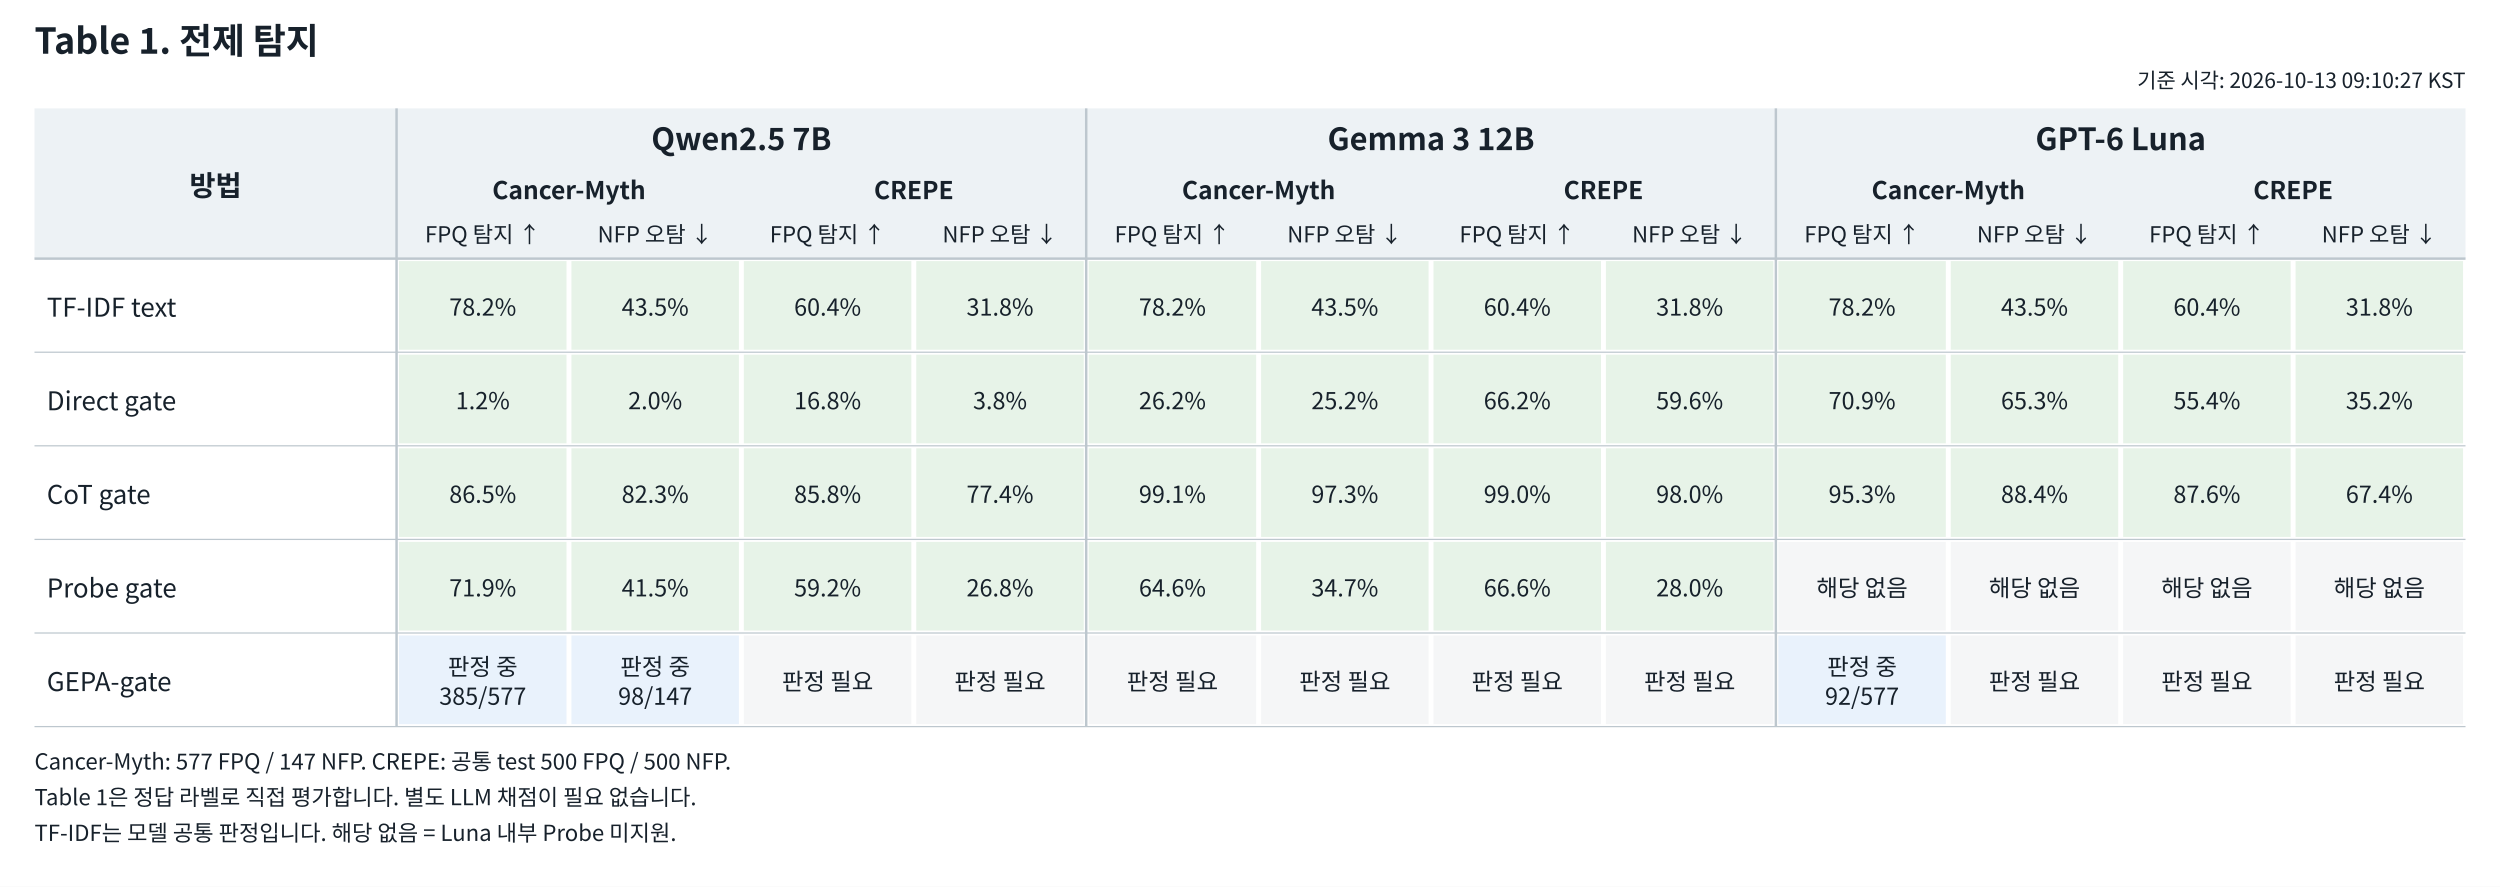
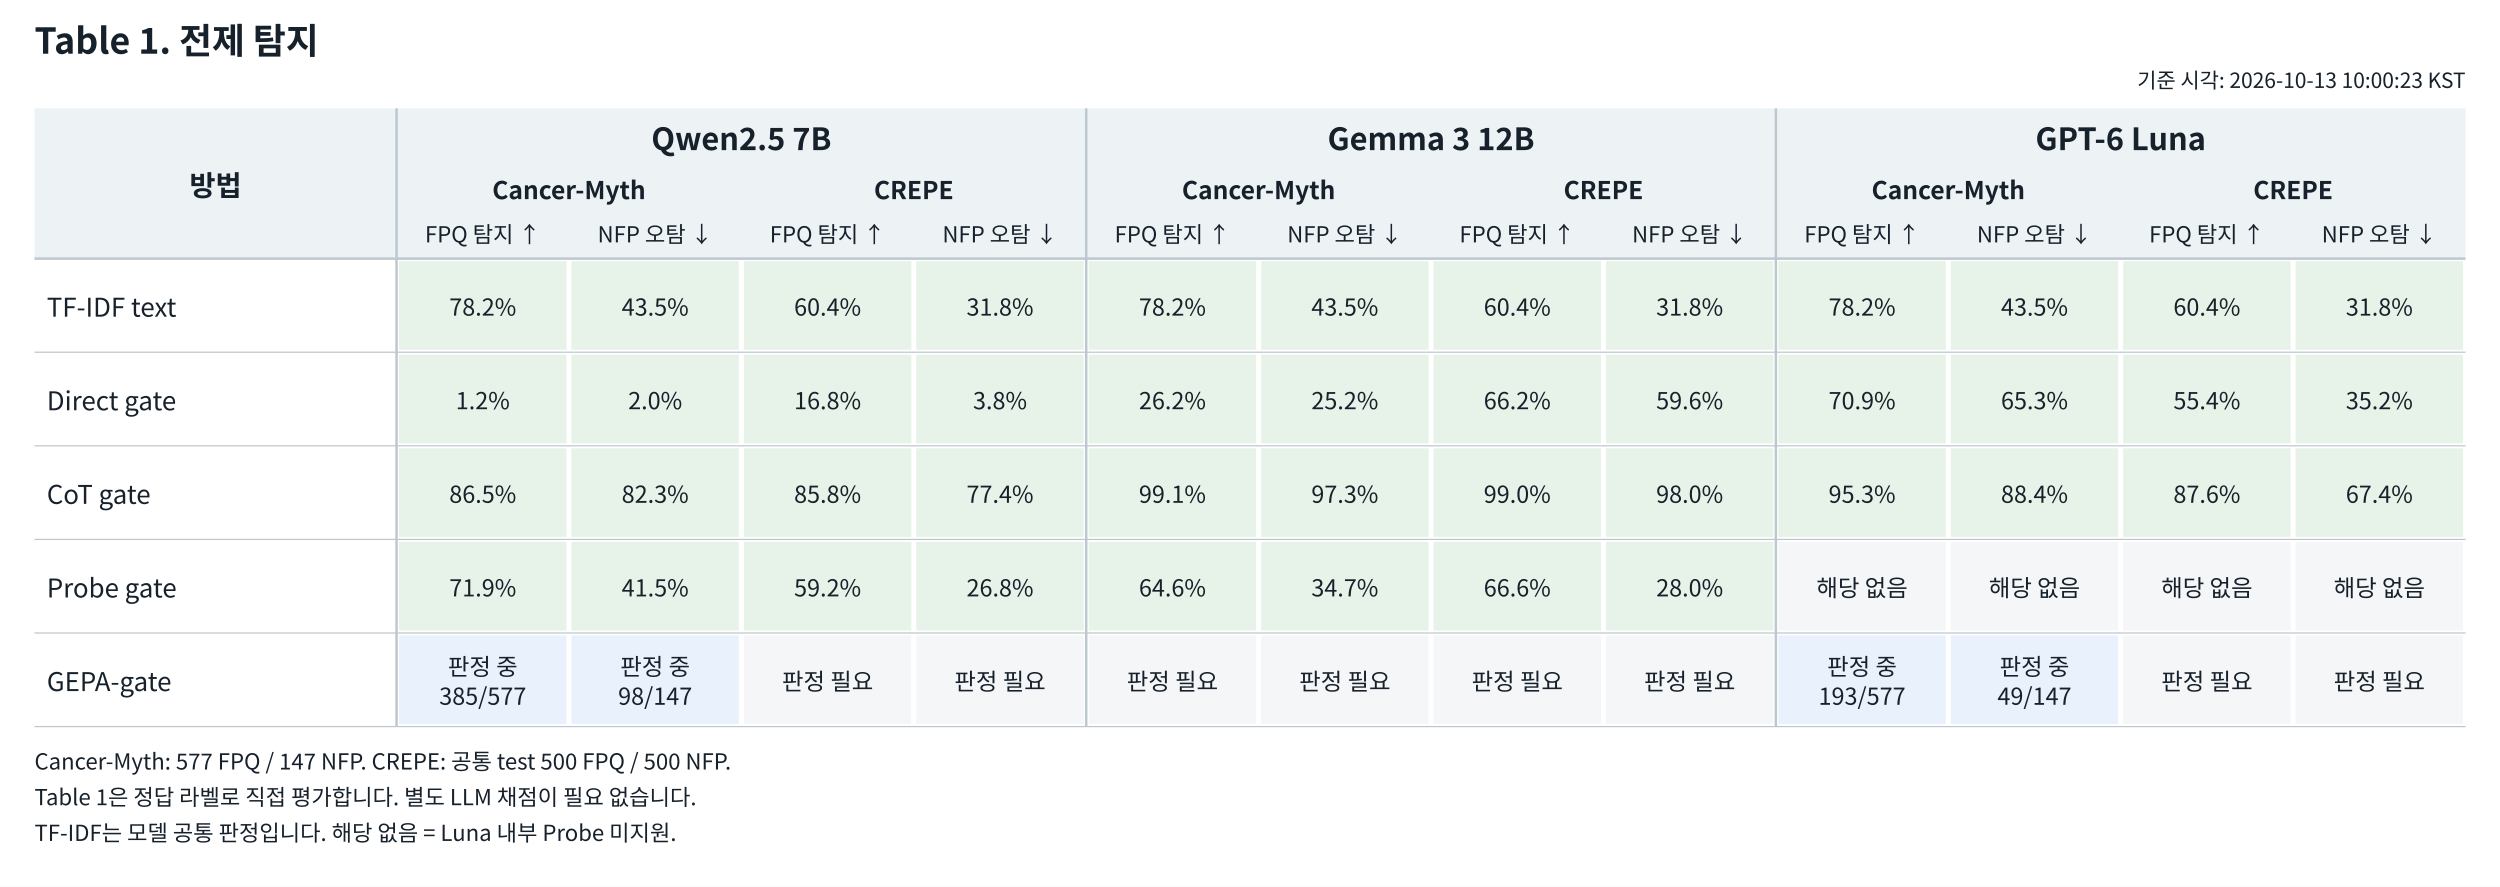
<svg xmlns="http://www.w3.org/2000/svg" width="2030" height="720" viewBox="0 0 2030 720">
  <rect width="100%" height="100%" fill="white" />
  <text x="28" y="31.0" font-family="Noto Sans CJK KR,sans-serif" font-size="29" font-weight="700" text-anchor="start" dominant-baseline="central" fill="#17212b">Table 1. 전제 탐지</text>
-   <text x="2002" y="64.0" font-family="Noto Sans CJK KR,sans-serif" font-size="17" font-weight="400" text-anchor="end" dominant-baseline="central" fill="#17212b">기준 시각: 2026-10-13 09:10:27 KST</text>
+   <text x="2002" y="64.0" font-family="Noto Sans CJK KR,sans-serif" font-size="17" font-weight="400" text-anchor="end" dominant-baseline="central" fill="#17212b">기준 시각: 2026-10-13 10:00:23 KST</text>
  <rect x="28" y="88" width="1974" height="122" fill="#edf2f5" />
  <text x="175.0" y="149.0" font-family="Noto Sans CJK KR,sans-serif" font-size="23" font-weight="700" text-anchor="middle" dominant-baseline="central" fill="#17212b">방법</text>
  <text x="602.0" y="111.0" font-family="Noto Sans CJK KR,sans-serif" font-size="25" font-weight="700" text-anchor="middle" dominant-baseline="central" fill="#17212b">Qwen2.5 7B</text>
  <text x="462.0" y="153.0" font-family="Noto Sans CJK KR,sans-serif" font-size="20" font-weight="700" text-anchor="middle" dominant-baseline="central" fill="#17212b">Cancer-Myth</text>
  <text x="392.0" y="189.0" font-family="Noto Sans CJK KR,sans-serif" font-size="18" font-weight="400" text-anchor="middle" dominant-baseline="central" fill="#17212b">FPQ 탐지 ↑</text>
  <text x="532.0" y="189.0" font-family="Noto Sans CJK KR,sans-serif" font-size="18" font-weight="400" text-anchor="middle" dominant-baseline="central" fill="#17212b">NFP 오탐 ↓</text>
  <text x="742.0" y="153.0" font-family="Noto Sans CJK KR,sans-serif" font-size="20" font-weight="700" text-anchor="middle" dominant-baseline="central" fill="#17212b">CREPE</text>
  <text x="672.0" y="189.0" font-family="Noto Sans CJK KR,sans-serif" font-size="18" font-weight="400" text-anchor="middle" dominant-baseline="central" fill="#17212b">FPQ 탐지 ↑</text>
  <text x="812.0" y="189.0" font-family="Noto Sans CJK KR,sans-serif" font-size="18" font-weight="400" text-anchor="middle" dominant-baseline="central" fill="#17212b">NFP 오탐 ↓</text>
  <line x1="322" y1="88" x2="322" y2="590" stroke="#bdc7ce" stroke-width="2" />
  <text x="1162.0" y="111.0" font-family="Noto Sans CJK KR,sans-serif" font-size="25" font-weight="700" text-anchor="middle" dominant-baseline="central" fill="#17212b">Gemma 3 12B</text>
  <text x="1022.0" y="153.0" font-family="Noto Sans CJK KR,sans-serif" font-size="20" font-weight="700" text-anchor="middle" dominant-baseline="central" fill="#17212b">Cancer-Myth</text>
  <text x="952.0" y="189.0" font-family="Noto Sans CJK KR,sans-serif" font-size="18" font-weight="400" text-anchor="middle" dominant-baseline="central" fill="#17212b">FPQ 탐지 ↑</text>
  <text x="1092.0" y="189.0" font-family="Noto Sans CJK KR,sans-serif" font-size="18" font-weight="400" text-anchor="middle" dominant-baseline="central" fill="#17212b">NFP 오탐 ↓</text>
  <text x="1302.0" y="153.0" font-family="Noto Sans CJK KR,sans-serif" font-size="20" font-weight="700" text-anchor="middle" dominant-baseline="central" fill="#17212b">CREPE</text>
  <text x="1232.0" y="189.0" font-family="Noto Sans CJK KR,sans-serif" font-size="18" font-weight="400" text-anchor="middle" dominant-baseline="central" fill="#17212b">FPQ 탐지 ↑</text>
  <text x="1372.0" y="189.0" font-family="Noto Sans CJK KR,sans-serif" font-size="18" font-weight="400" text-anchor="middle" dominant-baseline="central" fill="#17212b">NFP 오탐 ↓</text>
  <line x1="882" y1="88" x2="882" y2="590" stroke="#bdc7ce" stroke-width="2" />
  <text x="1722.0" y="111.0" font-family="Noto Sans CJK KR,sans-serif" font-size="25" font-weight="700" text-anchor="middle" dominant-baseline="central" fill="#17212b">GPT-6 Luna</text>
  <text x="1582.0" y="153.0" font-family="Noto Sans CJK KR,sans-serif" font-size="20" font-weight="700" text-anchor="middle" dominant-baseline="central" fill="#17212b">Cancer-Myth</text>
  <text x="1512.0" y="189.0" font-family="Noto Sans CJK KR,sans-serif" font-size="18" font-weight="400" text-anchor="middle" dominant-baseline="central" fill="#17212b">FPQ 탐지 ↑</text>
  <text x="1652.0" y="189.0" font-family="Noto Sans CJK KR,sans-serif" font-size="18" font-weight="400" text-anchor="middle" dominant-baseline="central" fill="#17212b">NFP 오탐 ↓</text>
  <text x="1862.0" y="153.0" font-family="Noto Sans CJK KR,sans-serif" font-size="20" font-weight="700" text-anchor="middle" dominant-baseline="central" fill="#17212b">CREPE</text>
  <text x="1792.0" y="189.0" font-family="Noto Sans CJK KR,sans-serif" font-size="18" font-weight="400" text-anchor="middle" dominant-baseline="central" fill="#17212b">FPQ 탐지 ↑</text>
  <text x="1932.0" y="189.0" font-family="Noto Sans CJK KR,sans-serif" font-size="18" font-weight="400" text-anchor="middle" dominant-baseline="central" fill="#17212b">NFP 오탐 ↓</text>
  <line x1="1442" y1="88" x2="1442" y2="590" stroke="#bdc7ce" stroke-width="2" />
  <line x1="28" y1="210" x2="2002" y2="210" stroke="#bdc7ce" stroke-width="2" />
  <text x="38" y="248.0" font-family="Noto Sans CJK KR,sans-serif" font-size="21" font-weight="400" text-anchor="start" dominant-baseline="central" fill="#17212b">TF-IDF text</text>
  <rect x="324" y="212" width="136" height="72" fill="#e7f3e8" />
  <text x="392.0" y="248.0" font-family="Noto Sans CJK KR,sans-serif" font-size="19" font-weight="400" text-anchor="middle" dominant-baseline="central" fill="#17212b">78.2%</text>
  <rect x="464" y="212" width="136" height="72" fill="#e7f3e8" />
  <text x="532.0" y="248.0" font-family="Noto Sans CJK KR,sans-serif" font-size="19" font-weight="400" text-anchor="middle" dominant-baseline="central" fill="#17212b">43.5%</text>
  <rect x="604" y="212" width="136" height="72" fill="#e7f3e8" />
  <text x="672.0" y="248.0" font-family="Noto Sans CJK KR,sans-serif" font-size="19" font-weight="400" text-anchor="middle" dominant-baseline="central" fill="#17212b">60.4%</text>
  <rect x="744" y="212" width="136" height="72" fill="#e7f3e8" />
  <text x="812.0" y="248.0" font-family="Noto Sans CJK KR,sans-serif" font-size="19" font-weight="400" text-anchor="middle" dominant-baseline="central" fill="#17212b">31.8%</text>
  <rect x="884" y="212" width="136" height="72" fill="#e7f3e8" />
  <text x="952.0" y="248.0" font-family="Noto Sans CJK KR,sans-serif" font-size="19" font-weight="400" text-anchor="middle" dominant-baseline="central" fill="#17212b">78.2%</text>
  <rect x="1024" y="212" width="136" height="72" fill="#e7f3e8" />
  <text x="1092.0" y="248.0" font-family="Noto Sans CJK KR,sans-serif" font-size="19" font-weight="400" text-anchor="middle" dominant-baseline="central" fill="#17212b">43.5%</text>
  <rect x="1164" y="212" width="136" height="72" fill="#e7f3e8" />
  <text x="1232.0" y="248.0" font-family="Noto Sans CJK KR,sans-serif" font-size="19" font-weight="400" text-anchor="middle" dominant-baseline="central" fill="#17212b">60.4%</text>
  <rect x="1304" y="212" width="136" height="72" fill="#e7f3e8" />
  <text x="1372.0" y="248.0" font-family="Noto Sans CJK KR,sans-serif" font-size="19" font-weight="400" text-anchor="middle" dominant-baseline="central" fill="#17212b">31.8%</text>
  <rect x="1444" y="212" width="136" height="72" fill="#e7f3e8" />
  <text x="1512.0" y="248.0" font-family="Noto Sans CJK KR,sans-serif" font-size="19" font-weight="400" text-anchor="middle" dominant-baseline="central" fill="#17212b">78.2%</text>
  <rect x="1584" y="212" width="136" height="72" fill="#e7f3e8" />
  <text x="1652.0" y="248.0" font-family="Noto Sans CJK KR,sans-serif" font-size="19" font-weight="400" text-anchor="middle" dominant-baseline="central" fill="#17212b">43.5%</text>
  <rect x="1724" y="212" width="136" height="72" fill="#e7f3e8" />
  <text x="1792.0" y="248.0" font-family="Noto Sans CJK KR,sans-serif" font-size="19" font-weight="400" text-anchor="middle" dominant-baseline="central" fill="#17212b">60.4%</text>
  <rect x="1864" y="212" width="136" height="72" fill="#e7f3e8" />
  <text x="1932.0" y="248.0" font-family="Noto Sans CJK KR,sans-serif" font-size="19" font-weight="400" text-anchor="middle" dominant-baseline="central" fill="#17212b">31.8%</text>
  <line x1="28" y1="286" x2="2002" y2="286" stroke="#bdc7ce" stroke-width="1" />
  <text x="38" y="324.0" font-family="Noto Sans CJK KR,sans-serif" font-size="21" font-weight="400" text-anchor="start" dominant-baseline="central" fill="#17212b">Direct gate</text>
  <rect x="324" y="288" width="136" height="72" fill="#e7f3e8" />
  <text x="392.0" y="324.0" font-family="Noto Sans CJK KR,sans-serif" font-size="19" font-weight="400" text-anchor="middle" dominant-baseline="central" fill="#17212b">1.2%</text>
  <rect x="464" y="288" width="136" height="72" fill="#e7f3e8" />
  <text x="532.0" y="324.0" font-family="Noto Sans CJK KR,sans-serif" font-size="19" font-weight="400" text-anchor="middle" dominant-baseline="central" fill="#17212b">2.0%</text>
  <rect x="604" y="288" width="136" height="72" fill="#e7f3e8" />
  <text x="672.0" y="324.0" font-family="Noto Sans CJK KR,sans-serif" font-size="19" font-weight="400" text-anchor="middle" dominant-baseline="central" fill="#17212b">16.8%</text>
  <rect x="744" y="288" width="136" height="72" fill="#e7f3e8" />
  <text x="812.0" y="324.0" font-family="Noto Sans CJK KR,sans-serif" font-size="19" font-weight="400" text-anchor="middle" dominant-baseline="central" fill="#17212b">3.8%</text>
  <rect x="884" y="288" width="136" height="72" fill="#e7f3e8" />
  <text x="952.0" y="324.0" font-family="Noto Sans CJK KR,sans-serif" font-size="19" font-weight="400" text-anchor="middle" dominant-baseline="central" fill="#17212b">26.2%</text>
  <rect x="1024" y="288" width="136" height="72" fill="#e7f3e8" />
  <text x="1092.0" y="324.0" font-family="Noto Sans CJK KR,sans-serif" font-size="19" font-weight="400" text-anchor="middle" dominant-baseline="central" fill="#17212b">25.2%</text>
  <rect x="1164" y="288" width="136" height="72" fill="#e7f3e8" />
  <text x="1232.0" y="324.0" font-family="Noto Sans CJK KR,sans-serif" font-size="19" font-weight="400" text-anchor="middle" dominant-baseline="central" fill="#17212b">66.2%</text>
  <rect x="1304" y="288" width="136" height="72" fill="#e7f3e8" />
  <text x="1372.0" y="324.0" font-family="Noto Sans CJK KR,sans-serif" font-size="19" font-weight="400" text-anchor="middle" dominant-baseline="central" fill="#17212b">59.6%</text>
  <rect x="1444" y="288" width="136" height="72" fill="#e7f3e8" />
  <text x="1512.0" y="324.0" font-family="Noto Sans CJK KR,sans-serif" font-size="19" font-weight="400" text-anchor="middle" dominant-baseline="central" fill="#17212b">70.9%</text>
  <rect x="1584" y="288" width="136" height="72" fill="#e7f3e8" />
  <text x="1652.0" y="324.0" font-family="Noto Sans CJK KR,sans-serif" font-size="19" font-weight="400" text-anchor="middle" dominant-baseline="central" fill="#17212b">65.3%</text>
  <rect x="1724" y="288" width="136" height="72" fill="#e7f3e8" />
  <text x="1792.0" y="324.0" font-family="Noto Sans CJK KR,sans-serif" font-size="19" font-weight="400" text-anchor="middle" dominant-baseline="central" fill="#17212b">55.4%</text>
  <rect x="1864" y="288" width="136" height="72" fill="#e7f3e8" />
  <text x="1932.0" y="324.0" font-family="Noto Sans CJK KR,sans-serif" font-size="19" font-weight="400" text-anchor="middle" dominant-baseline="central" fill="#17212b">35.2%</text>
  <line x1="28" y1="362" x2="2002" y2="362" stroke="#bdc7ce" stroke-width="1" />
  <text x="38" y="400.0" font-family="Noto Sans CJK KR,sans-serif" font-size="21" font-weight="400" text-anchor="start" dominant-baseline="central" fill="#17212b">CoT gate</text>
  <rect x="324" y="364" width="136" height="72" fill="#e7f3e8" />
  <text x="392.0" y="400.0" font-family="Noto Sans CJK KR,sans-serif" font-size="19" font-weight="400" text-anchor="middle" dominant-baseline="central" fill="#17212b">86.5%</text>
  <rect x="464" y="364" width="136" height="72" fill="#e7f3e8" />
  <text x="532.0" y="400.0" font-family="Noto Sans CJK KR,sans-serif" font-size="19" font-weight="400" text-anchor="middle" dominant-baseline="central" fill="#17212b">82.3%</text>
  <rect x="604" y="364" width="136" height="72" fill="#e7f3e8" />
  <text x="672.0" y="400.0" font-family="Noto Sans CJK KR,sans-serif" font-size="19" font-weight="400" text-anchor="middle" dominant-baseline="central" fill="#17212b">85.8%</text>
  <rect x="744" y="364" width="136" height="72" fill="#e7f3e8" />
  <text x="812.0" y="400.0" font-family="Noto Sans CJK KR,sans-serif" font-size="19" font-weight="400" text-anchor="middle" dominant-baseline="central" fill="#17212b">77.4%</text>
  <rect x="884" y="364" width="136" height="72" fill="#e7f3e8" />
  <text x="952.0" y="400.0" font-family="Noto Sans CJK KR,sans-serif" font-size="19" font-weight="400" text-anchor="middle" dominant-baseline="central" fill="#17212b">99.1%</text>
  <rect x="1024" y="364" width="136" height="72" fill="#e7f3e8" />
  <text x="1092.0" y="400.0" font-family="Noto Sans CJK KR,sans-serif" font-size="19" font-weight="400" text-anchor="middle" dominant-baseline="central" fill="#17212b">97.3%</text>
  <rect x="1164" y="364" width="136" height="72" fill="#e7f3e8" />
  <text x="1232.0" y="400.0" font-family="Noto Sans CJK KR,sans-serif" font-size="19" font-weight="400" text-anchor="middle" dominant-baseline="central" fill="#17212b">99.0%</text>
  <rect x="1304" y="364" width="136" height="72" fill="#e7f3e8" />
  <text x="1372.0" y="400.0" font-family="Noto Sans CJK KR,sans-serif" font-size="19" font-weight="400" text-anchor="middle" dominant-baseline="central" fill="#17212b">98.0%</text>
  <rect x="1444" y="364" width="136" height="72" fill="#e7f3e8" />
  <text x="1512.0" y="400.0" font-family="Noto Sans CJK KR,sans-serif" font-size="19" font-weight="400" text-anchor="middle" dominant-baseline="central" fill="#17212b">95.3%</text>
  <rect x="1584" y="364" width="136" height="72" fill="#e7f3e8" />
  <text x="1652.0" y="400.0" font-family="Noto Sans CJK KR,sans-serif" font-size="19" font-weight="400" text-anchor="middle" dominant-baseline="central" fill="#17212b">88.4%</text>
  <rect x="1724" y="364" width="136" height="72" fill="#e7f3e8" />
  <text x="1792.0" y="400.0" font-family="Noto Sans CJK KR,sans-serif" font-size="19" font-weight="400" text-anchor="middle" dominant-baseline="central" fill="#17212b">87.6%</text>
  <rect x="1864" y="364" width="136" height="72" fill="#e7f3e8" />
  <text x="1932.0" y="400.0" font-family="Noto Sans CJK KR,sans-serif" font-size="19" font-weight="400" text-anchor="middle" dominant-baseline="central" fill="#17212b">67.4%</text>
  <line x1="28" y1="438" x2="2002" y2="438" stroke="#bdc7ce" stroke-width="1" />
  <text x="38" y="476.0" font-family="Noto Sans CJK KR,sans-serif" font-size="21" font-weight="400" text-anchor="start" dominant-baseline="central" fill="#17212b">Probe gate</text>
  <rect x="324" y="440" width="136" height="72" fill="#e7f3e8" />
  <text x="392.0" y="476.0" font-family="Noto Sans CJK KR,sans-serif" font-size="19" font-weight="400" text-anchor="middle" dominant-baseline="central" fill="#17212b">71.9%</text>
  <rect x="464" y="440" width="136" height="72" fill="#e7f3e8" />
  <text x="532.0" y="476.0" font-family="Noto Sans CJK KR,sans-serif" font-size="19" font-weight="400" text-anchor="middle" dominant-baseline="central" fill="#17212b">41.5%</text>
  <rect x="604" y="440" width="136" height="72" fill="#e7f3e8" />
  <text x="672.0" y="476.0" font-family="Noto Sans CJK KR,sans-serif" font-size="19" font-weight="400" text-anchor="middle" dominant-baseline="central" fill="#17212b">59.2%</text>
  <rect x="744" y="440" width="136" height="72" fill="#e7f3e8" />
  <text x="812.0" y="476.0" font-family="Noto Sans CJK KR,sans-serif" font-size="19" font-weight="400" text-anchor="middle" dominant-baseline="central" fill="#17212b">26.8%</text>
  <rect x="884" y="440" width="136" height="72" fill="#e7f3e8" />
  <text x="952.0" y="476.0" font-family="Noto Sans CJK KR,sans-serif" font-size="19" font-weight="400" text-anchor="middle" dominant-baseline="central" fill="#17212b">64.6%</text>
  <rect x="1024" y="440" width="136" height="72" fill="#e7f3e8" />
  <text x="1092.0" y="476.0" font-family="Noto Sans CJK KR,sans-serif" font-size="19" font-weight="400" text-anchor="middle" dominant-baseline="central" fill="#17212b">34.7%</text>
  <rect x="1164" y="440" width="136" height="72" fill="#e7f3e8" />
  <text x="1232.0" y="476.0" font-family="Noto Sans CJK KR,sans-serif" font-size="19" font-weight="400" text-anchor="middle" dominant-baseline="central" fill="#17212b">66.6%</text>
  <rect x="1304" y="440" width="136" height="72" fill="#e7f3e8" />
  <text x="1372.0" y="476.0" font-family="Noto Sans CJK KR,sans-serif" font-size="19" font-weight="400" text-anchor="middle" dominant-baseline="central" fill="#17212b">28.0%</text>
  <rect x="1444" y="440" width="136" height="72" fill="#f5f6f7" />
  <text x="1512.0" y="476.0" font-family="Noto Sans CJK KR,sans-serif" font-size="19" font-weight="400" text-anchor="middle" dominant-baseline="central" fill="#17212b">해당 없음</text>
  <rect x="1584" y="440" width="136" height="72" fill="#f5f6f7" />
  <text x="1652.0" y="476.0" font-family="Noto Sans CJK KR,sans-serif" font-size="19" font-weight="400" text-anchor="middle" dominant-baseline="central" fill="#17212b">해당 없음</text>
  <rect x="1724" y="440" width="136" height="72" fill="#f5f6f7" />
  <text x="1792.0" y="476.0" font-family="Noto Sans CJK KR,sans-serif" font-size="19" font-weight="400" text-anchor="middle" dominant-baseline="central" fill="#17212b">해당 없음</text>
  <rect x="1864" y="440" width="136" height="72" fill="#f5f6f7" />
  <text x="1932.0" y="476.0" font-family="Noto Sans CJK KR,sans-serif" font-size="19" font-weight="400" text-anchor="middle" dominant-baseline="central" fill="#17212b">해당 없음</text>
  <line x1="28" y1="514" x2="2002" y2="514" stroke="#bdc7ce" stroke-width="1" />
  <text x="38" y="552.0" font-family="Noto Sans CJK KR,sans-serif" font-size="21" font-weight="400" text-anchor="start" dominant-baseline="central" fill="#17212b">GEPA-gate</text>
  <rect x="324" y="516" width="136" height="72" fill="#e9f2fc" />
  <text x="392.0" y="540.0" font-family="Noto Sans CJK KR,sans-serif" font-size="19" font-weight="400" text-anchor="middle" dominant-baseline="central" fill="#17212b">판정 중</text>
  <text x="392.0" y="564.0" font-family="Noto Sans CJK KR,sans-serif" font-size="19" font-weight="400" text-anchor="middle" dominant-baseline="central" fill="#17212b">385/577</text>
  <rect x="464" y="516" width="136" height="72" fill="#e9f2fc" />
  <text x="532.0" y="540.0" font-family="Noto Sans CJK KR,sans-serif" font-size="19" font-weight="400" text-anchor="middle" dominant-baseline="central" fill="#17212b">판정 중</text>
  <text x="532.0" y="564.0" font-family="Noto Sans CJK KR,sans-serif" font-size="19" font-weight="400" text-anchor="middle" dominant-baseline="central" fill="#17212b">98/147</text>
  <rect x="604" y="516" width="136" height="72" fill="#f5f6f7" />
  <text x="672.0" y="552.0" font-family="Noto Sans CJK KR,sans-serif" font-size="19" font-weight="400" text-anchor="middle" dominant-baseline="central" fill="#17212b">판정 필요</text>
  <rect x="744" y="516" width="136" height="72" fill="#f5f6f7" />
  <text x="812.0" y="552.0" font-family="Noto Sans CJK KR,sans-serif" font-size="19" font-weight="400" text-anchor="middle" dominant-baseline="central" fill="#17212b">판정 필요</text>
  <rect x="884" y="516" width="136" height="72" fill="#f5f6f7" />
  <text x="952.0" y="552.0" font-family="Noto Sans CJK KR,sans-serif" font-size="19" font-weight="400" text-anchor="middle" dominant-baseline="central" fill="#17212b">판정 필요</text>
  <rect x="1024" y="516" width="136" height="72" fill="#f5f6f7" />
  <text x="1092.0" y="552.0" font-family="Noto Sans CJK KR,sans-serif" font-size="19" font-weight="400" text-anchor="middle" dominant-baseline="central" fill="#17212b">판정 필요</text>
  <rect x="1164" y="516" width="136" height="72" fill="#f5f6f7" />
  <text x="1232.0" y="552.0" font-family="Noto Sans CJK KR,sans-serif" font-size="19" font-weight="400" text-anchor="middle" dominant-baseline="central" fill="#17212b">판정 필요</text>
  <rect x="1304" y="516" width="136" height="72" fill="#f5f6f7" />
  <text x="1372.0" y="552.0" font-family="Noto Sans CJK KR,sans-serif" font-size="19" font-weight="400" text-anchor="middle" dominant-baseline="central" fill="#17212b">판정 필요</text>
  <rect x="1444" y="516" width="136" height="72" fill="#e9f2fc" />
  <text x="1512.0" y="540.0" font-family="Noto Sans CJK KR,sans-serif" font-size="19" font-weight="400" text-anchor="middle" dominant-baseline="central" fill="#17212b">판정 중</text>
-   <text x="1512.0" y="564.0" font-family="Noto Sans CJK KR,sans-serif" font-size="19" font-weight="400" text-anchor="middle" dominant-baseline="central" fill="#17212b">92/577</text>
-   <rect x="1584" y="516" width="136" height="72" fill="#f5f6f7" />
-   <text x="1652.0" y="552.0" font-family="Noto Sans CJK KR,sans-serif" font-size="19" font-weight="400" text-anchor="middle" dominant-baseline="central" fill="#17212b">판정 필요</text>
+   <text x="1512.0" y="564.0" font-family="Noto Sans CJK KR,sans-serif" font-size="19" font-weight="400" text-anchor="middle" dominant-baseline="central" fill="#17212b">193/577</text>
+   <rect x="1584" y="516" width="136" height="72" fill="#e9f2fc" />
+   <text x="1652.0" y="540.0" font-family="Noto Sans CJK KR,sans-serif" font-size="19" font-weight="400" text-anchor="middle" dominant-baseline="central" fill="#17212b">판정 중</text>
+   <text x="1652.0" y="564.0" font-family="Noto Sans CJK KR,sans-serif" font-size="19" font-weight="400" text-anchor="middle" dominant-baseline="central" fill="#17212b">49/147</text>
  <rect x="1724" y="516" width="136" height="72" fill="#f5f6f7" />
  <text x="1792.0" y="552.0" font-family="Noto Sans CJK KR,sans-serif" font-size="19" font-weight="400" text-anchor="middle" dominant-baseline="central" fill="#17212b">판정 필요</text>
  <rect x="1864" y="516" width="136" height="72" fill="#f5f6f7" />
  <text x="1932.0" y="552.0" font-family="Noto Sans CJK KR,sans-serif" font-size="19" font-weight="400" text-anchor="middle" dominant-baseline="central" fill="#17212b">판정 필요</text>
  <line x1="28" y1="590" x2="2002" y2="590" stroke="#bdc7ce" stroke-width="1" />
  <text x="28" y="617.0" font-family="Noto Sans CJK KR,sans-serif" font-size="18" font-weight="400" text-anchor="start" dominant-baseline="central" fill="#17212b">Cancer-Myth: 577 FPQ / 147 NFP. CREPE: 공통 test 500 FPQ / 500 NFP.</text>
  <text x="28" y="646.0" font-family="Noto Sans CJK KR,sans-serif" font-size="18" font-weight="400" text-anchor="start" dominant-baseline="central" fill="#17212b">Table 1은 정답 라벨로 직접 평가합니다. 별도 LLM 채점이 필요 없습니다.</text>
  <text x="28" y="675.0" font-family="Noto Sans CJK KR,sans-serif" font-size="18" font-weight="400" text-anchor="start" dominant-baseline="central" fill="#17212b">TF-IDF는 모델 공통 판정입니다. 해당 없음 = Luna 내부 Probe 미지원.</text>
</svg>
